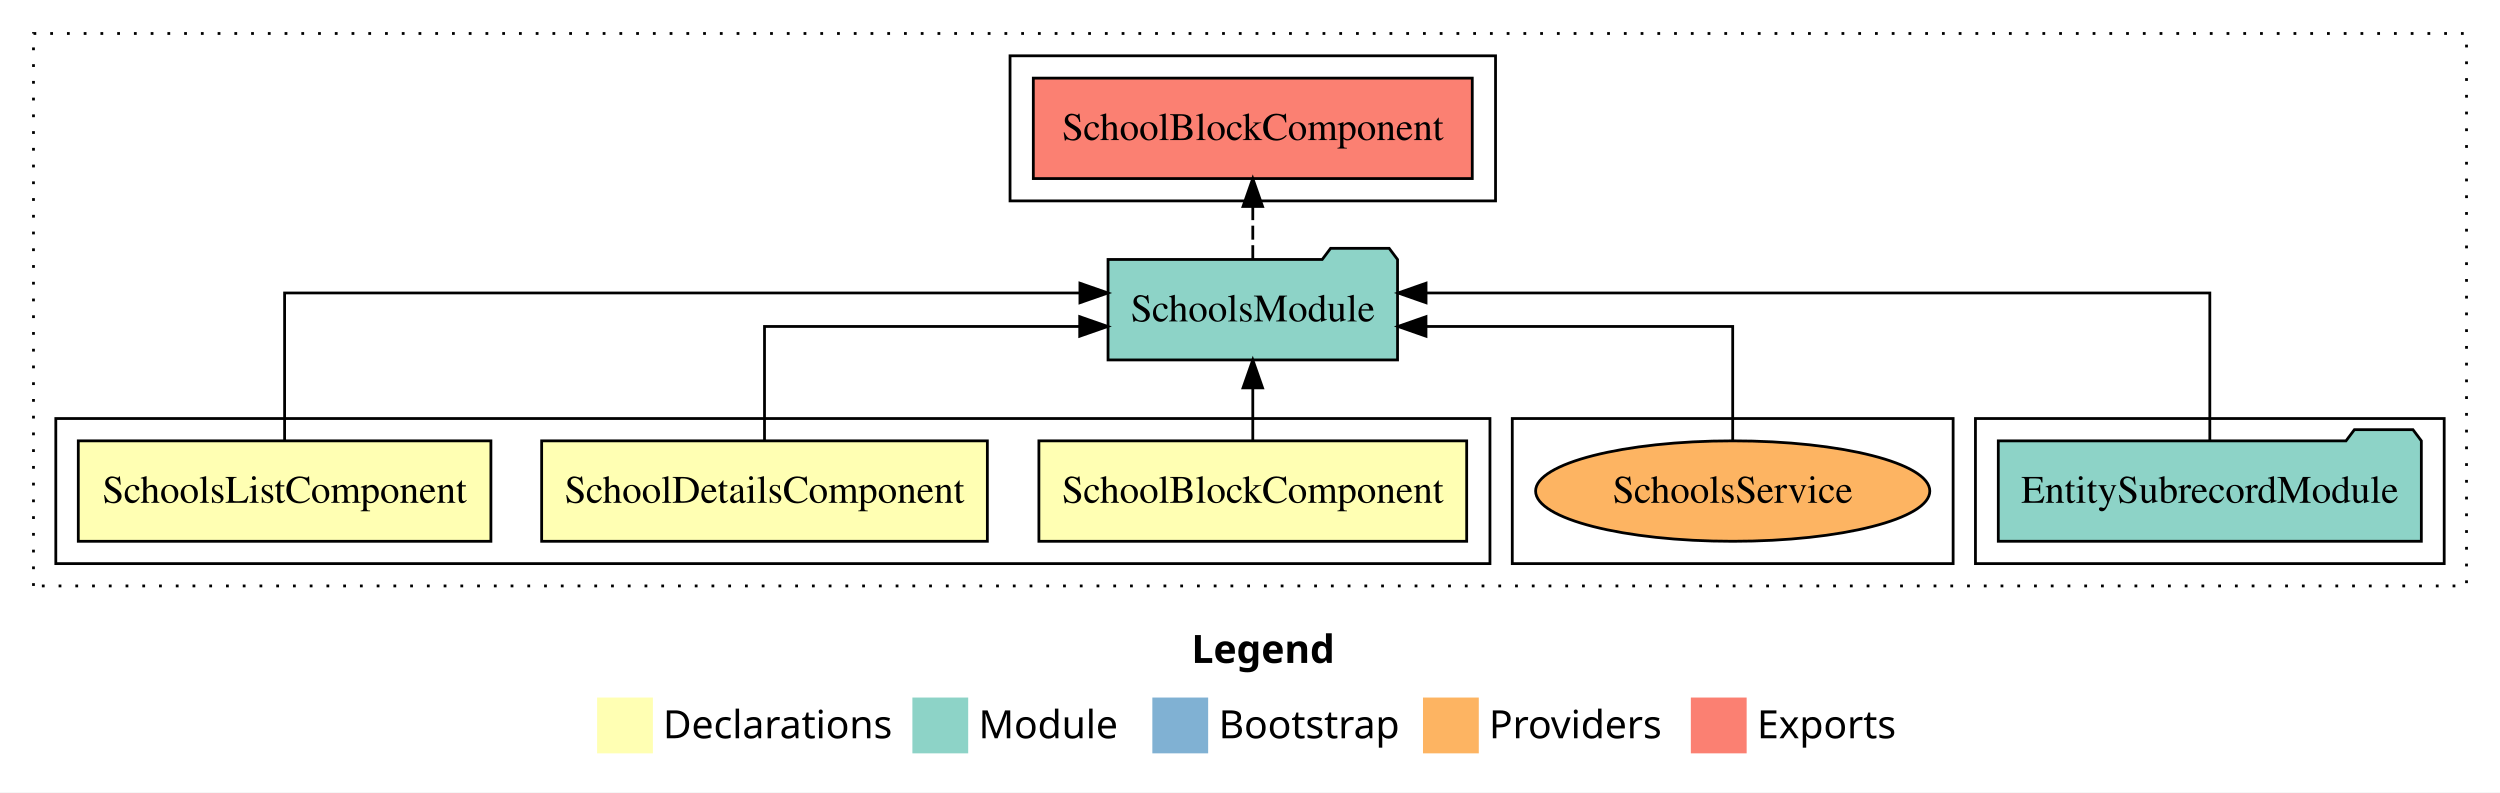
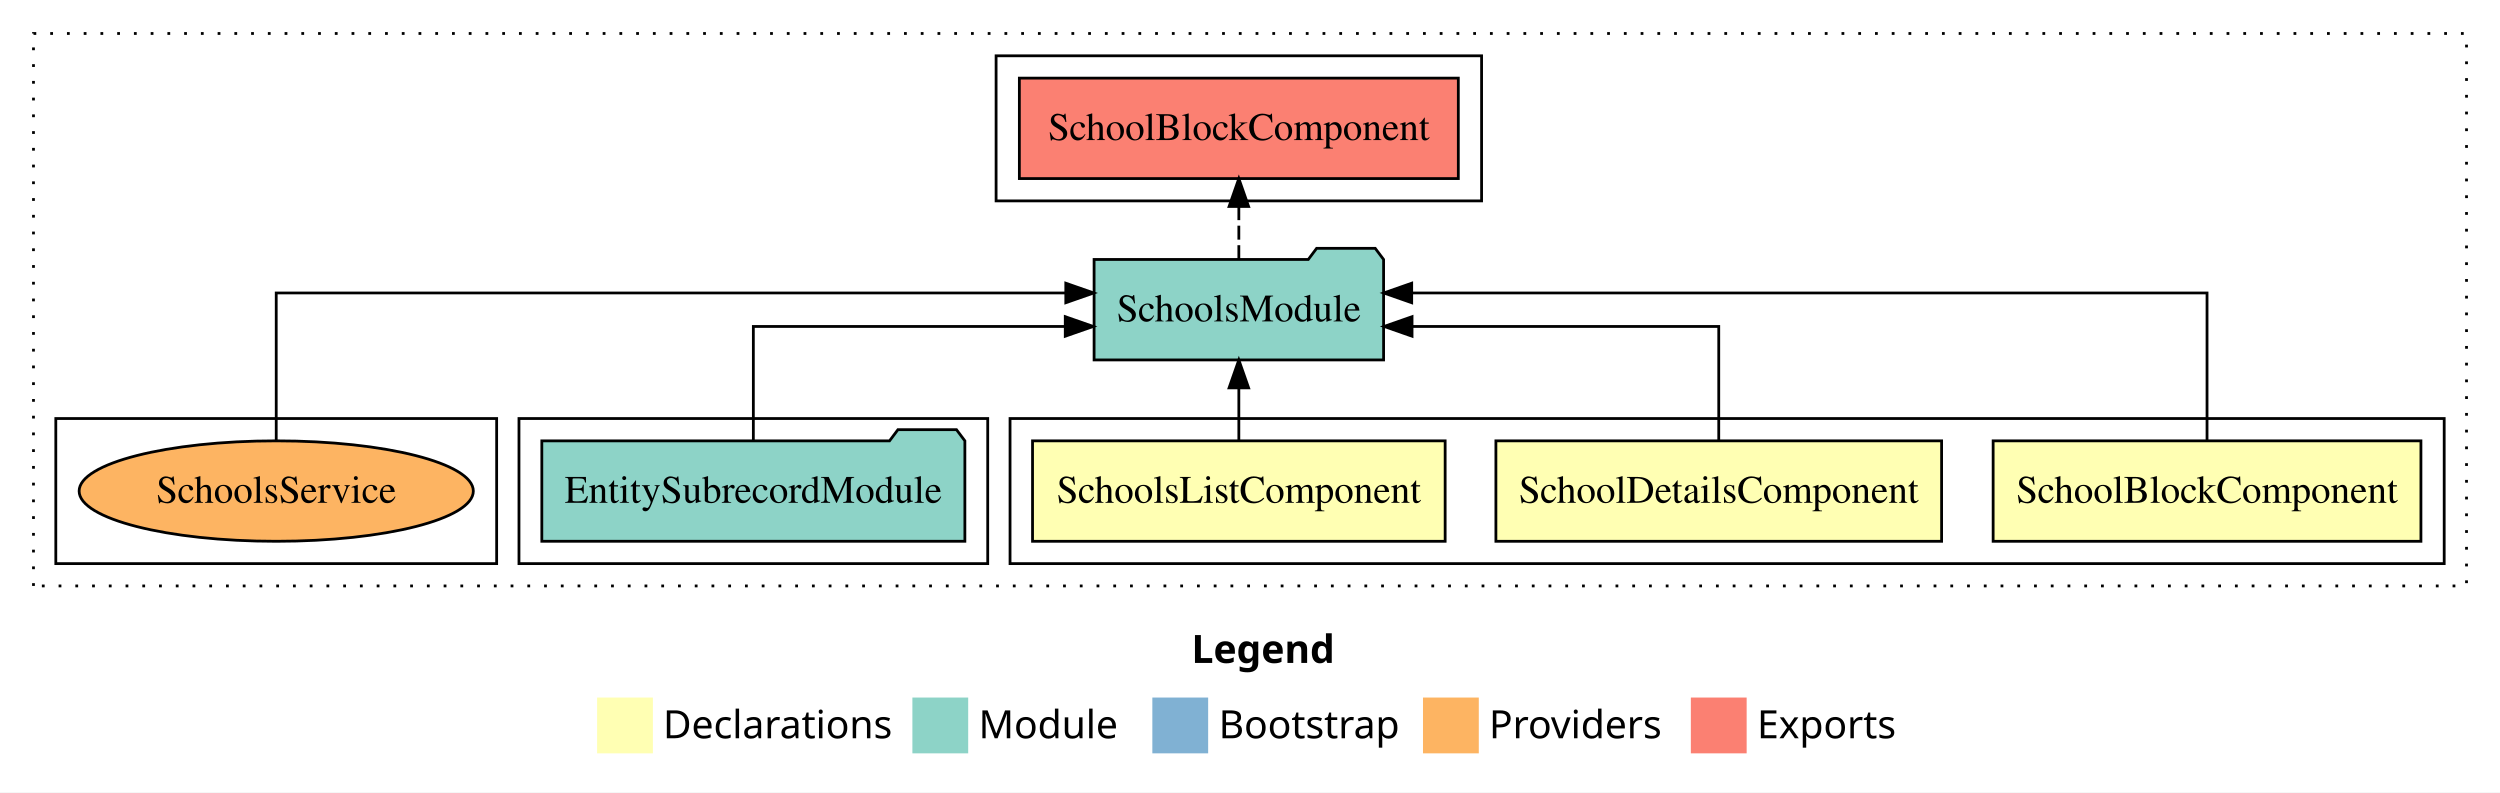
<svg xmlns="http://www.w3.org/2000/svg" width="896pt" height="284pt" viewBox="0.00 0.00 896.00 284.00">
  <g id="graph0" class="graph" transform="scale(1 1) rotate(0) translate(4 280)">
    <polygon fill="white" stroke="transparent" points="-4,4 -4,-280 892,-280 892,4 -4,4" />
    <text text-anchor="start" x="423.01" y="-42.4" font-family="sans-serif" font-weight="bold" font-size="14.00">Legend</text>
    <polygon fill="#ffffb3" stroke="transparent" points="210,-10 210,-30 230,-30 230,-10 210,-10" />
    <text text-anchor="start" x="233.63" y="-15.4" font-family="sans-serif" font-size="14.00">  Declarations</text>
    <polygon fill="#8dd3c7" stroke="transparent" points="323,-10 323,-30 343,-30 343,-10 323,-10" />
    <text text-anchor="start" x="346.73" y="-15.4" font-family="sans-serif" font-size="14.00">  Module</text>
    <polygon fill="#80b1d3" stroke="transparent" points="409,-10 409,-30 429,-30 429,-10 409,-10" />
    <text text-anchor="start" x="432.78" y="-15.4" font-family="sans-serif" font-size="14.00">  Bootstrap</text>
    <polygon fill="#fdb462" stroke="transparent" points="506,-10 506,-30 526,-30 526,-10 506,-10" />
    <text text-anchor="start" x="529.67" y="-15.4" font-family="sans-serif" font-size="14.00">  Providers</text>
    <polygon fill="#fb8072" stroke="transparent" points="602,-10 602,-30 622,-30 622,-10 602,-10" />
    <text text-anchor="start" x="625.73" y="-15.4" font-family="sans-serif" font-size="14.00">  Exports</text>
    <g id="clust1" class="cluster">
      <polygon fill="none" stroke="black" stroke-dasharray="1,5" points="8,-70 8,-268 880,-268 880,-70 8,-70" />
    </g>
+     <g id="clust2" class="cluster">
+       <polygon fill="none" stroke="black" points="358,-78 358,-130 872,-130 872,-78 358,-78" />
+     </g>
    <g id="clust6" class="cluster">
-       <polygon fill="none" stroke="black" points="704,-78 704,-130 872,-130 872,-78 704,-78" />
+       <polygon fill="none" stroke="black" points="182,-78 182,-130 350,-130 350,-78 182,-78" />
    </g>
    <g id="clust9" class="cluster">
-       <polygon fill="none" stroke="black" points="538,-78 538,-130 696,-130 696,-78 538,-78" />
+       <polygon fill="none" stroke="black" points="16,-78 16,-130 174,-130 174,-78 16,-78" />
    </g>
    <g id="clust7" class="cluster">
-       <polygon fill="none" stroke="black" points="358,-208 358,-260 532,-260 532,-208 358,-208" />
-     </g>
-     <g id="clust2" class="cluster">
-       <polygon fill="none" stroke="black" points="16,-78 16,-130 530,-130 530,-78 16,-78" />
+       <polygon fill="none" stroke="black" points="353,-208 353,-260 527,-260 527,-208 353,-208" />
    </g>
    <g id="node1" class="node">
-       <polygon fill="#ffffb3" stroke="black" points="521.66,-122 368.34,-122 368.34,-86 521.66,-86 521.66,-122" />
-       <text text-anchor="middle" x="445" y="-99.8" font-family="Times,serif" font-size="14.00">SchoolBlockComponent</text>
+       <polygon fill="#ffffb3" stroke="black" points="863.66,-122 710.34,-122 710.34,-86 863.66,-86 863.66,-122" />
+       <text text-anchor="middle" x="787" y="-99.8" font-family="Times,serif" font-size="14.00">SchoolBlockComponent</text>
    </g>
    <g id="node4" class="node">
-       <polygon fill="#8dd3c7" stroke="black" points="496.88,-187 493.88,-191 472.88,-191 469.88,-187 393.12,-187 393.12,-151 496.88,-151 496.88,-187" />
-       <text text-anchor="middle" x="445" y="-164.8" font-family="Times,serif" font-size="14.00">SchoolsModule</text>
+       <polygon fill="#8dd3c7" stroke="black" points="491.88,-187 488.88,-191 467.88,-191 464.88,-187 388.12,-187 388.12,-151 491.88,-151 491.88,-187" />
+       <text text-anchor="middle" x="440" y="-164.8" font-family="Times,serif" font-size="14.00">SchoolsModule</text>
    </g>
    <g id="edge1" class="edge">
-       <path fill="none" stroke="black" d="M445,-122.11C445,-122.11 445,-140.99 445,-140.99" />
-       <polygon fill="black" stroke="black" points="441.5,-140.99 445,-150.99 448.5,-140.99 441.5,-140.99" />
+       <path fill="none" stroke="black" d="M787,-122.28C787,-143.32 787,-175 787,-175 787,-175 501.95,-175 501.95,-175" />
+       <polygon fill="black" stroke="black" points="501.95,-171.5 491.95,-175 501.95,-178.5 501.95,-171.5" />
    </g>
    <g id="node2" class="node">
-       <polygon fill="#ffffb3" stroke="black" points="349.87,-122 190.13,-122 190.13,-86 349.87,-86 349.87,-122" />
-       <text text-anchor="middle" x="270" y="-99.8" font-family="Times,serif" font-size="14.00">SchoolDetailsComponent</text>
+       <polygon fill="#ffffb3" stroke="black" points="691.87,-122 532.13,-122 532.13,-86 691.87,-86 691.87,-122" />
+       <text text-anchor="middle" x="612" y="-99.8" font-family="Times,serif" font-size="14.00">SchoolDetailsComponent</text>
    </g>
    <g id="edge2" class="edge">
-       <path fill="none" stroke="black" d="M270,-122.02C270,-139.37 270,-163 270,-163 270,-163 382.97,-163 382.97,-163" />
-       <polygon fill="black" stroke="black" points="382.97,-166.5 392.97,-163 382.97,-159.5 382.97,-166.5" />
+       <path fill="none" stroke="black" d="M612,-122.02C612,-139.37 612,-163 612,-163 612,-163 502.07,-163 502.07,-163" />
+       <polygon fill="black" stroke="black" points="502.07,-159.5 492.07,-163 502.07,-166.5 502.07,-159.5" />
    </g>
    <g id="node3" class="node">
-       <polygon fill="#ffffb3" stroke="black" points="171.94,-122 24.06,-122 24.06,-86 171.94,-86 171.94,-122" />
-       <text text-anchor="middle" x="98" y="-99.8" font-family="Times,serif" font-size="14.00">SchoolsListComponent</text>
+       <polygon fill="#ffffb3" stroke="black" points="513.94,-122 366.06,-122 366.06,-86 513.94,-86 513.94,-122" />
+       <text text-anchor="middle" x="440" y="-99.8" font-family="Times,serif" font-size="14.00">SchoolsListComponent</text>
    </g>
    <g id="edge3" class="edge">
-       <path fill="none" stroke="black" d="M98,-122.28C98,-143.32 98,-175 98,-175 98,-175 383.05,-175 383.05,-175" />
-       <polygon fill="black" stroke="black" points="383.05,-178.5 393.05,-175 383.05,-171.5 383.05,-178.5" />
+       <path fill="none" stroke="black" d="M440,-122.11C440,-122.11 440,-140.99 440,-140.99" />
+       <polygon fill="black" stroke="black" points="436.5,-140.99 440,-150.99 443.5,-140.99 436.5,-140.99" />
    </g>
    <g id="node6" class="node">
-       <polygon fill="#fb8072" stroke="black" points="523.66,-252 366.34,-252 366.34,-216 523.66,-216 523.66,-252" />
-       <text text-anchor="middle" x="445" y="-229.8" font-family="Times,serif" font-size="14.00">SchoolBlockComponent </text>
+       <polygon fill="#fb8072" stroke="black" points="518.66,-252 361.34,-252 361.34,-216 518.66,-216 518.66,-252" />
+       <text text-anchor="middle" x="440" y="-229.8" font-family="Times,serif" font-size="14.00">SchoolBlockComponent </text>
    </g>
    <g id="edge5" class="edge">
-       <path fill="none" stroke="black" stroke-dasharray="5,2" d="M445,-187.11C445,-187.11 445,-205.99 445,-205.99" />
-       <polygon fill="black" stroke="black" points="441.5,-205.99 445,-215.99 448.5,-205.99 441.5,-205.99" />
+       <path fill="none" stroke="black" stroke-dasharray="5,2" d="M440,-187.11C440,-187.11 440,-205.99 440,-205.99" />
+       <polygon fill="black" stroke="black" points="436.5,-205.99 440,-215.99 443.5,-205.99 436.5,-205.99" />
    </g>
    <g id="node5" class="node">
-       <polygon fill="#8dd3c7" stroke="black" points="863.81,-122 860.81,-126 839.81,-126 836.81,-122 712.19,-122 712.19,-86 863.81,-86 863.81,-122" />
-       <text text-anchor="middle" x="788" y="-99.8" font-family="Times,serif" font-size="14.00">EntitySubrecordModule</text>
+       <polygon fill="#8dd3c7" stroke="black" points="341.81,-122 338.81,-126 317.81,-126 314.81,-122 190.19,-122 190.19,-86 341.81,-86 341.81,-122" />
+       <text text-anchor="middle" x="266" y="-99.8" font-family="Times,serif" font-size="14.00">EntitySubrecordModule</text>
    </g>
    <g id="edge4" class="edge">
-       <path fill="none" stroke="black" d="M788,-122.28C788,-143.32 788,-175 788,-175 788,-175 507.09,-175 507.09,-175" />
-       <polygon fill="black" stroke="black" points="507.09,-171.5 497.09,-175 507.09,-178.5 507.09,-171.5" />
+       <path fill="none" stroke="black" d="M266,-122.02C266,-139.37 266,-163 266,-163 266,-163 377.79,-163 377.79,-163" />
+       <polygon fill="black" stroke="black" points="377.79,-166.5 387.79,-163 377.79,-159.5 377.79,-166.5" />
    </g>
    <g id="node7" class="node">
-       <ellipse fill="#fdb462" stroke="black" cx="617" cy="-104" rx="70.64" ry="18" />
-       <text text-anchor="middle" x="617" y="-99.8" font-family="Times,serif" font-size="14.00">SchoolsService</text>
+       <ellipse fill="#fdb462" stroke="black" cx="95" cy="-104" rx="70.64" ry="18" />
+       <text text-anchor="middle" x="95" y="-99.8" font-family="Times,serif" font-size="14.00">SchoolsService</text>
    </g>
    <g id="edge6" class="edge">
-       <path fill="none" stroke="black" d="M617,-122.02C617,-139.37 617,-163 617,-163 617,-163 507.07,-163 507.07,-163" />
-       <polygon fill="black" stroke="black" points="507.07,-159.5 497.07,-163 507.07,-166.5 507.07,-159.5" />
+       <path fill="none" stroke="black" d="M95,-122.28C95,-143.32 95,-175 95,-175 95,-175 377.98,-175 377.98,-175" />
+       <polygon fill="black" stroke="black" points="377.98,-178.5 387.98,-175 377.98,-171.5 377.98,-178.5" />
    </g>
  </g>
</svg>
